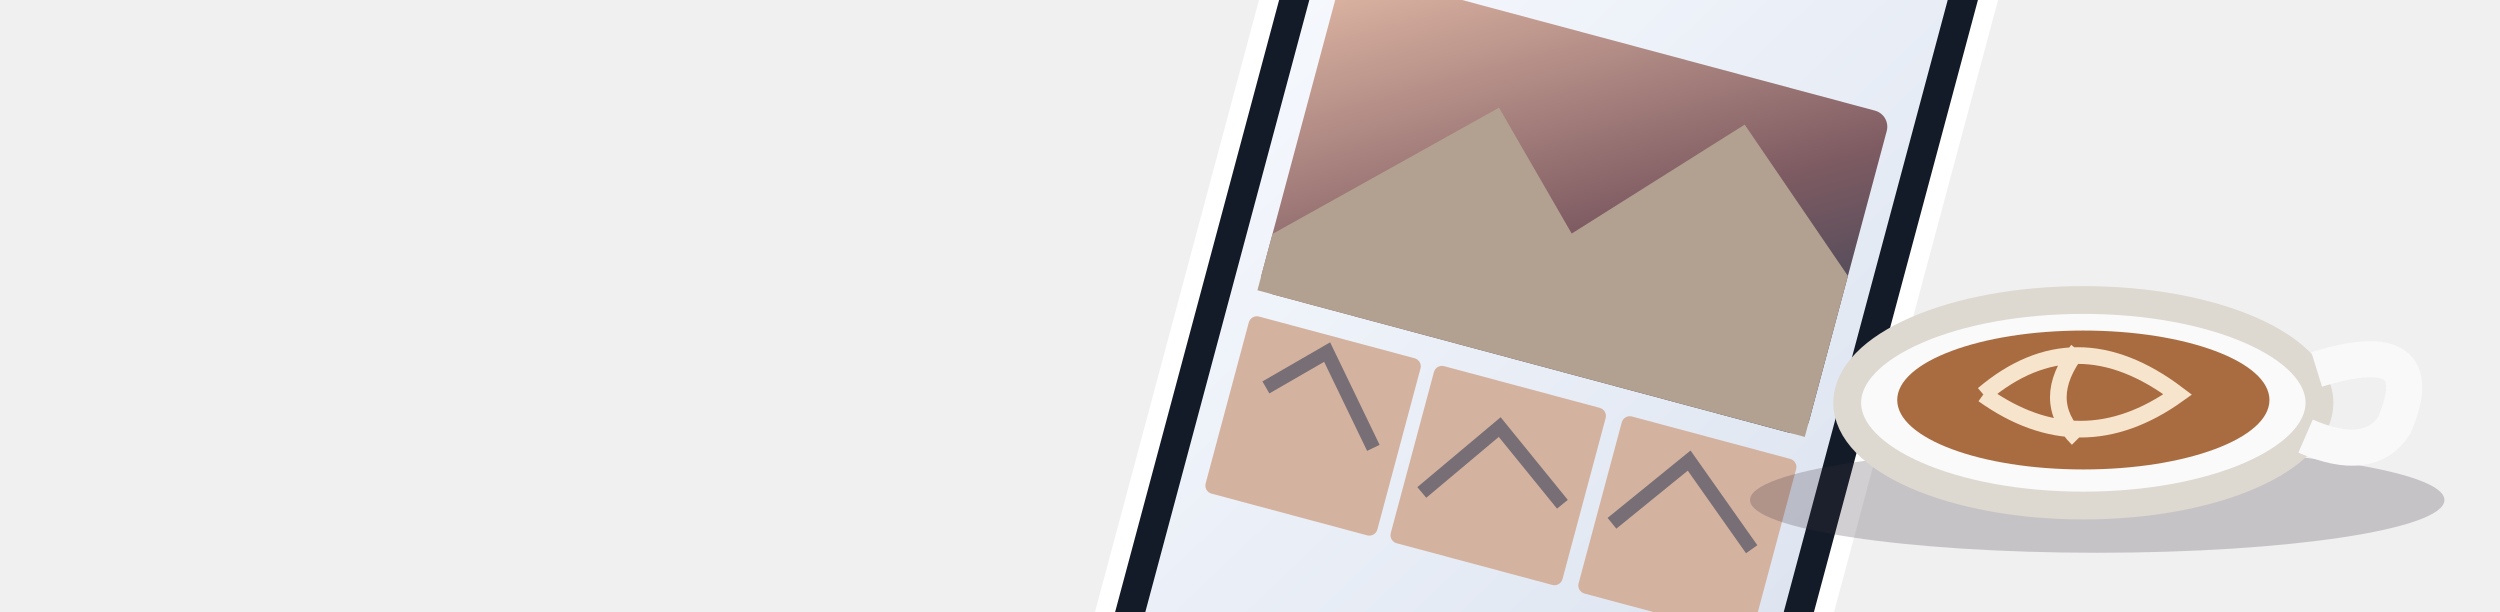
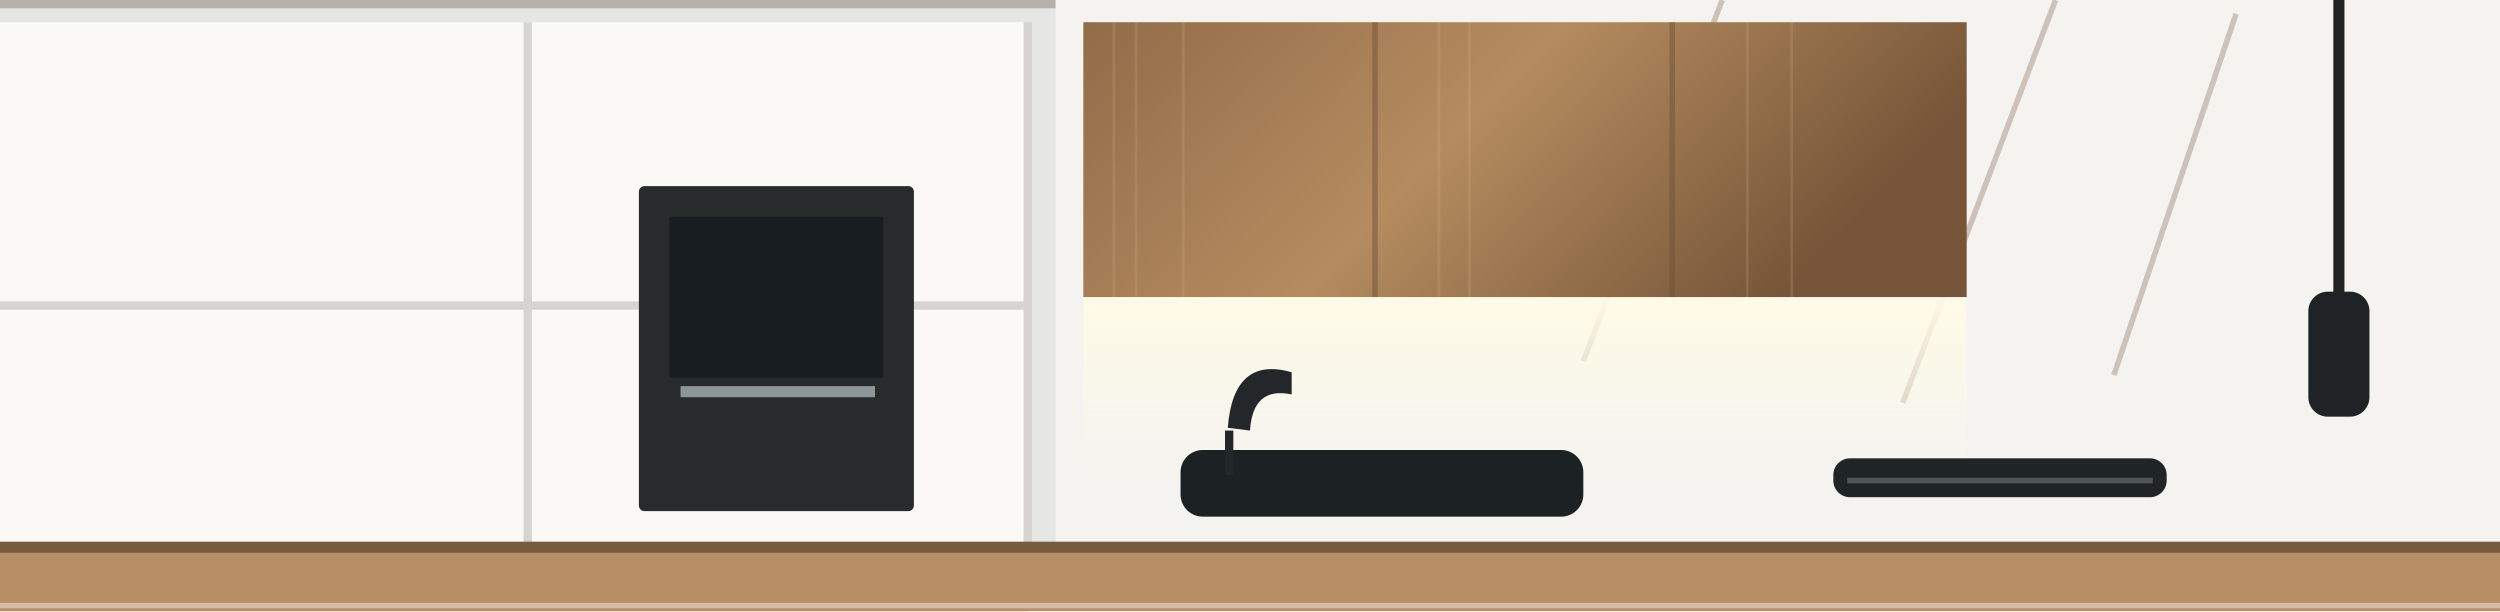
<svg xmlns="http://www.w3.org/2000/svg" width="900" height="220" viewBox="0 0 900 220">
  <defs>
-     <linearGradient id="glass" x2="1" y2="1">
-       <stop stop-color="#f9fbff" />
-       <stop offset="1" stop-color="#d9e1ee" />
+     <linearGradient id="wall" x2="0" y2="1">
+       <stop stop-color="#e9e8e5" />
+       <stop offset="1" stop-color="#c9c7c3" />
    </linearGradient>
-     <linearGradient id="screen" x2="1" y2="1">
-       <stop stop-color="#e2b9a6" />
-       <stop offset=".55" stop-color="#7e5b62" />
-       <stop offset="1" stop-color="#283d53" />
+     <linearGradient id="wood" x2="1" y2="0.3">
+       <stop stop-color="#926b49" />
+       <stop offset=".5" stop-color="#b58c60" />
+       <stop offset="1" stop-color="#765538" />
+     </linearGradient>
+     <linearGradient id="light" x2="0" y2="1">
+       <stop stop-color="#fffbe6" stop-opacity=".95" />
+       <stop offset="1" stop-color="#fffbe6" stop-opacity="0" />
    </linearGradient>
  </defs>
-   <g transform="translate(435,-75) rotate(15 140 175)">
-     <rect width="250" height="400" rx="32" fill="#131b28" stroke="#ffffff" stroke-width="7" />
-     <rect x="14" y="14" width="222" height="370" rx="23" fill="url(#glass)" />
-     <rect x="94" y="17" width="64" height="14" rx="7" fill="#131b28" />
-     <circle cx="37" cy="57" r="13" fill="#c13584" />
-     <rect x="61" y="49" width="94" height="8" rx="4" fill="#33445c" />
-     <rect x="61" y="64" width="55" height="5" rx="2" fill="#a5afbc" />
-     <rect x="23" y="91" width="204" height="120" rx="6" fill="url(#screen)" />
-     <path d="M23 190L90 125 127 162 177 108 227 151V211H23Z" fill="#b2a191" />
-     <g fill="#d4b2a0">
-       <rect x="23" y="220" width="64" height="66" rx="3" />
-       <rect x="92" y="220" width="64" height="66" rx="3" />
-       <rect x="162" y="220" width="65" height="66" rx="3" />
-     </g>
-     <path d="M35 244l18-18 25 29M99 266l21-30 29 21M168 259l21-29 30 25" stroke="#786f76" stroke-width="5" fill="none" />
-   </g>
-   <ellipse cx="755" cy="180" rx="125" ry="19" fill="#3a2b3a" opacity=".23" />
-   <ellipse cx="750" cy="145" rx="85" ry="37" fill="#f9faf9" stroke="#ddd8d0" stroke-width="10" />
-   <ellipse cx="750" cy="144" rx="67" ry="25" fill="#a96c41" />
-   <path d="M714 142q33-28 70 0q-35 25-70 0m34-16q-14 18 0 32" fill="none" stroke="#f7e4cc" stroke-width="6" />
-   <path d="M834 133q42-13 28 20q-9 14-32 4" fill="none" stroke="#f8f9f8" stroke-width="13" />
+   <rect width="900" height="220" fill="url(#wall)" />
+   <path d="M0 0h900v220H0z" fill="#e6e6e4" />
+   <path d="M0 0h900" stroke="#b4b1aa" stroke-width="6" />
+   <path d="M380 0h520v220H380z" fill="#f4f3f0" />
+   <path d="M620 0l-50 130m170-130-55 145m120-140-44 130" stroke="#b8a69a" stroke-width="2" opacity=".65" />
+   <path d="M390 8h318v99H390z" fill="url(#wood)" />
+   <path d="M495 8v99M602 8v99" stroke="#705337" stroke-opacity=".48" stroke-width="2" />
+   <path d="M401 8v99m8-99v99m17-99v99m92-99v99m11-99v99m100-99v99m16-99v99" stroke="#d6b48b" stroke-opacity=".2" />
+   <path d="M390 107h318v66H390z" fill="url(#light)" />
+   <path d="M0 8h370v192H0z" fill="#faf9f6" />
+   <path d="M0 110h370M190 8v192M370 8v192" stroke="#d5d4d0" stroke-width="3" />
+   <rect x="230" y="67" width="99" height="117" rx="2" fill="#282b2b" />
+   <rect x="241" y="78" width="77" height="58" fill="#171d20" />
+   <path d="M245 141h70" stroke="#8e9699" stroke-width="4" />
+   <rect x="0" y="197" width="900" height="23" fill="#b78e65" />
+   <path d="M0 197h900" stroke="#785c40" stroke-width="4" />
+   <rect x="370" y="220" width="530" height="20" fill="#f5f4f1" />
+   <rect x="425" y="162" width="145" height="24" rx="8" fill="#1c2224" />
+   <rect x="441" y="155" width="3" height="16" fill="#242729" />
+   <path d="M442 154q2-26 23-20v8q-14-3-15 13" fill="#242729" />
+   <rect x="660" y="165" width="120" height="14" rx="6" fill="#202426" />
+   <path d="M665 173h110" stroke="#4d5557" stroke-width="2" />
+   <path d="M842 0v110" stroke="#222" stroke-width="4" />
+   <rect x="831" y="105" width="22" height="45" rx="7" fill="#202325" />
+   <path d="M0 218h900" stroke="#fff" stroke-opacity=".4" stroke-width="2" />
</svg>
